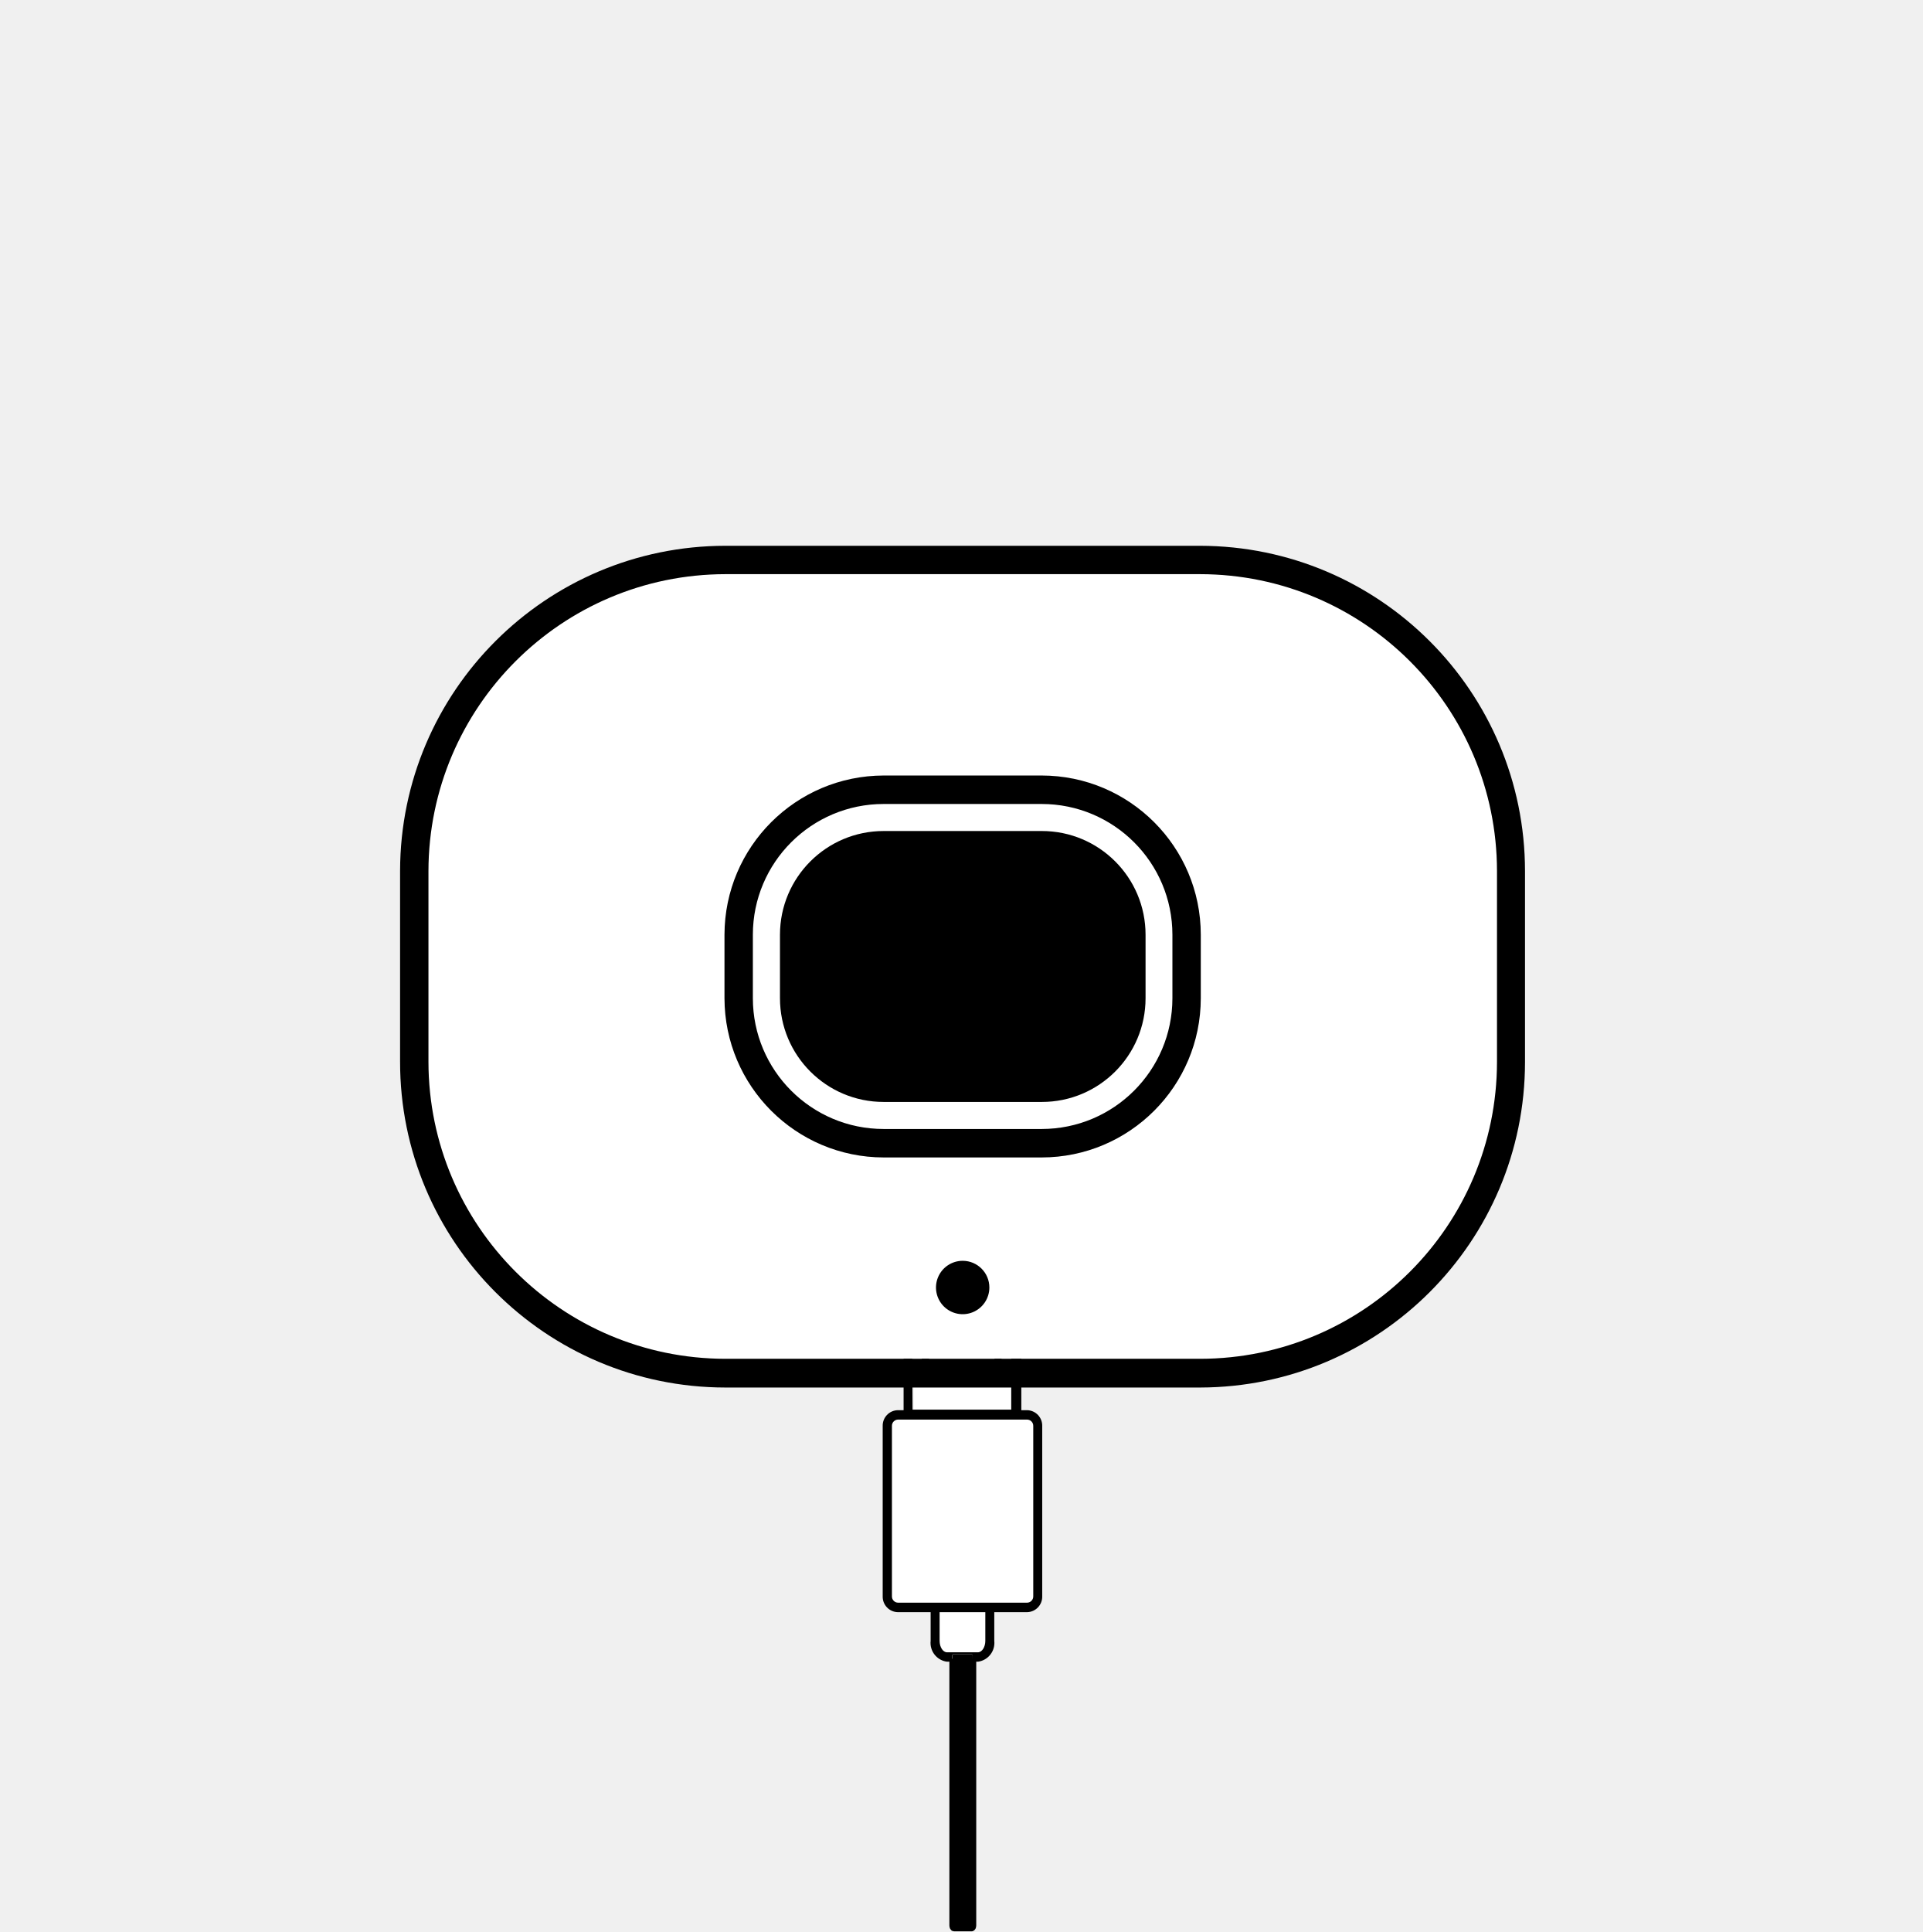
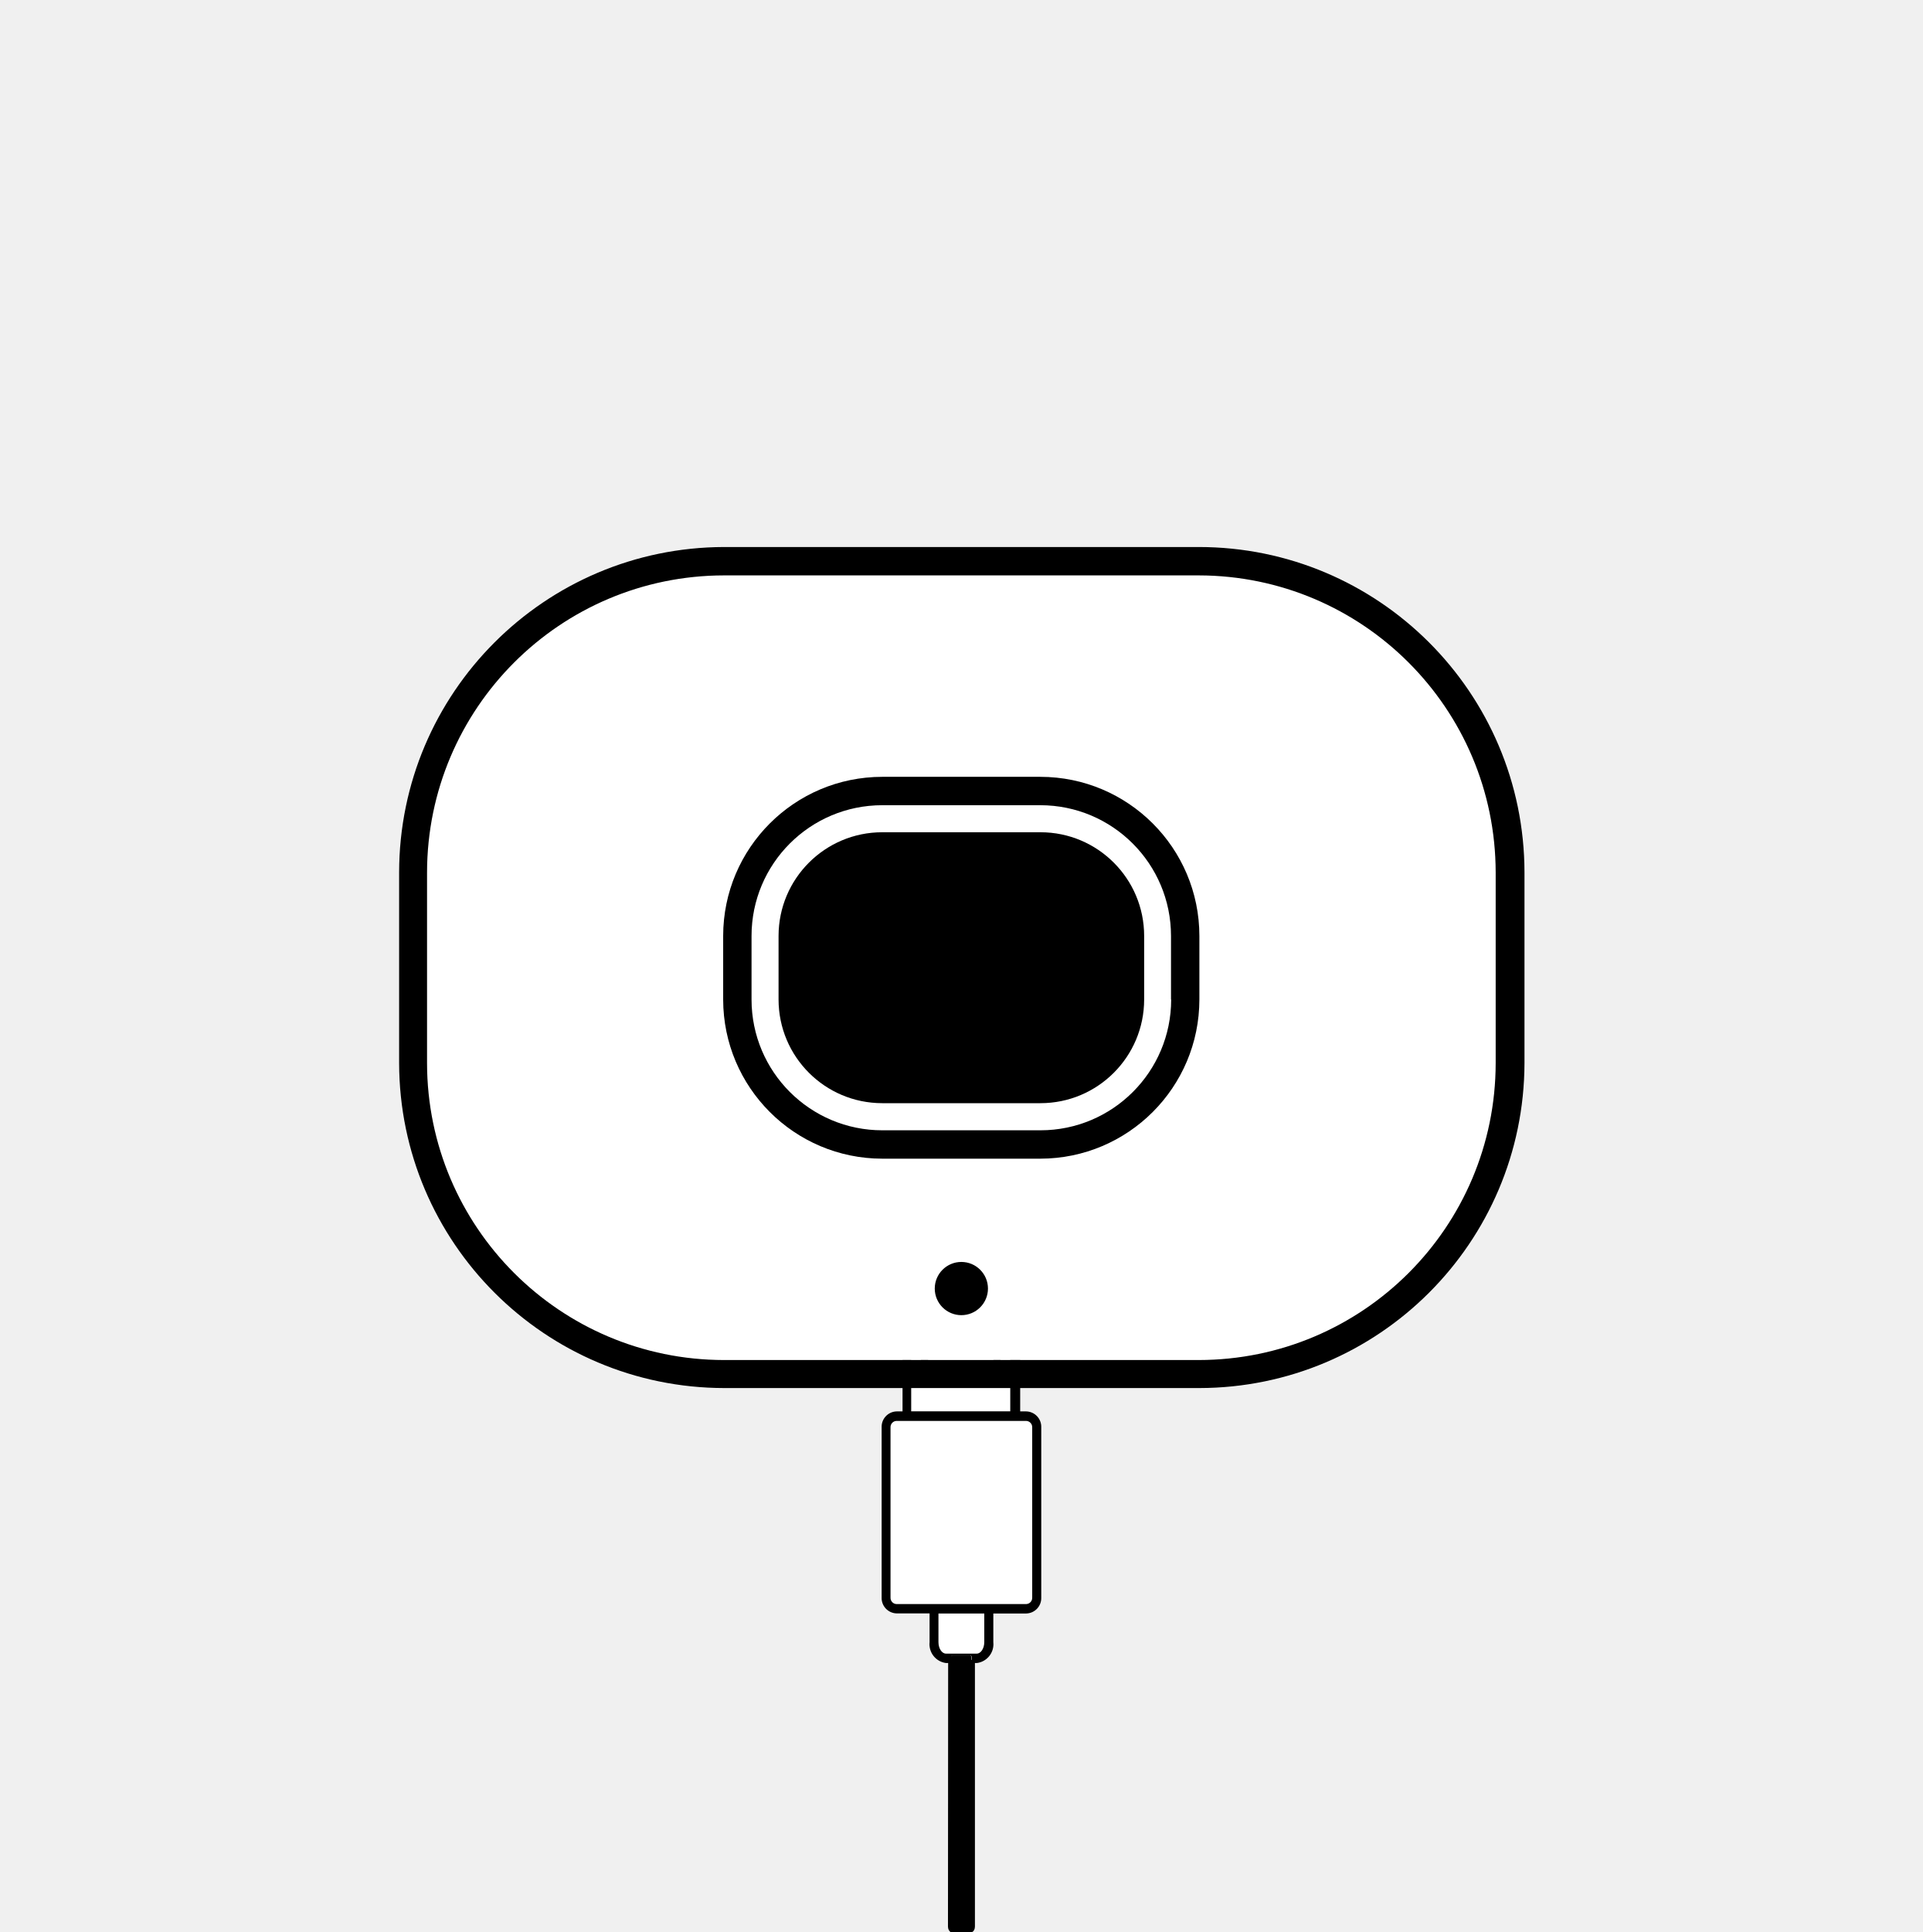
<svg xmlns="http://www.w3.org/2000/svg" id="Livello_1" data-name="Livello 1" viewBox="0 0 219 220">
  <defs>
    <style>.cls-1{fill:#fff;}.cls-2,.cls-3{stroke:#000;stroke-miterlimit:10;}.cls-2{stroke-width:0.73px;}.cls-3{stroke-width:0.6px;}</style>
  </defs>
-   <path class="cls-1" d="M117,161.65H102.28a.71.71,0,0,0-.69.73v19.39a.71.71,0,0,0,.69.73H117a.71.71,0,0,0,.69-.73V162.38A.71.71,0,0,0,117,161.65Z" />
-   <path class="cls-1" d="M107.05,186.85c0,.7.38,1.3.84,1.3h3.53c.46,0,.84-.6.84-1.3v-3.27h-5.21Z" />
-   <path class="cls-1" d="M115.37,153.94a1,1,0,0,0-.93-1h-.17v4.46a0,0,0,0,1,0,0h-.81a0,0,0,0,1,0,0V152.9h-7.45v4.47a0,0,0,0,1,0,0h-.82s0,0,0,0V152.9h-.17a1,1,0,0,0-.93,1v6.62h11.43Z" />
-   <path class="cls-2" d="M108.5,219.24c0,.18.07.32.17.32h2c.09,0,.16-.14.16-.32v-30H108.5Z" />
-   <path d="M117,160.58h-.67v-6.64a2,2,0,0,0-1.92-2.08h-9.57a2,2,0,0,0-1.92,2.08v6.64h-.67a1.76,1.76,0,0,0-1.71,1.8v19.39a1.76,1.76,0,0,0,1.71,1.81H106v3.27a2.16,2.16,0,0,0,1.85,2.37h.61v-.68a.17.17,0,0,1,.17-.18h2a.17.17,0,0,1,.16.18v.68h.61a2.16,2.16,0,0,0,1.85-2.37v-3.27H117a1.76,1.76,0,0,0,1.71-1.81V162.38A1.76,1.76,0,0,0,117,160.58Zm-13.09-6.64a1,1,0,0,1,.93-1H105v4.47s0,0,0,0h.82a0,0,0,0,0,0,0V152.9h7.45v4.46a0,0,0,0,0,0,0h.81a0,0,0,0,0,0,0V152.9h.17a1,1,0,0,1,.93,1v6.62H103.94Zm8.32,32.91c0,.7-.38,1.3-.84,1.3h-3.53c-.46,0-.84-.6-.84-1.3v-3.27h5.21Zm5.46-5.08a.71.71,0,0,1-.69.73H102.28a.71.71,0,0,1-.69-.73V162.38a.71.71,0,0,1,.69-.73H117a.71.71,0,0,1,.69.73Z" />
-   <path d="M110.65,188.36h-2a.17.17,0,0,0-.17.18v.68h2.31v-.68A.17.17,0,0,0,110.65,188.36Z" />
-   <path class="cls-1" d="M58.72,75.3A33.68,33.68,0,0,0,48.8,99.19v21.72a33.87,33.87,0,0,0,33.82,33.82H136.7a33.85,33.85,0,0,0,33.81-33.82V99.19A33.85,33.85,0,0,0,136.7,65.38H82.62A33.69,33.69,0,0,0,58.72,75.3Zm50.94,74a2.74,2.74,0,1,1,2.73-2.73A2.74,2.74,0,0,1,109.66,149.34Zm-9-61h18a18.14,18.14,0,0,1,18.12,18.13v7.23a18.14,18.14,0,0,1-18.12,18.13h-18a18.16,18.16,0,0,1-18.13-18.13v-7.23A18.16,18.16,0,0,1,100.65,88.31Z" />
-   <path class="cls-1" d="M129.19,95.91a14.81,14.81,0,0,0-10.52-4.36h-18a14.9,14.9,0,0,0-14.9,14.89v7.23a14.9,14.9,0,0,0,14.9,14.89h18a14.9,14.9,0,0,0,14.89-14.89v-7.23A14.84,14.84,0,0,0,129.19,95.91Zm1.29,17.76a11.83,11.83,0,0,1-11.81,11.81h-18a11.82,11.82,0,0,1-11.81-11.81v-7.23a11.81,11.81,0,0,1,11.81-11.81h18a11.82,11.82,0,0,1,11.81,11.81Z" />
-   <rect class="cls-1" x="88.84" y="94.63" width="41.64" height="30.85" rx="11.81" />
-   <rect x="88.84" y="94.63" width="41.64" height="30.85" rx="11.81" />
-   <path class="cls-1" d="M109.66,143.87a2.74,2.74,0,1,0,2.73,2.74A2.74,2.74,0,0,0,109.66,143.87Z" />
-   <path class="cls-3" d="M109.66,143.87a2.74,2.74,0,1,0,2.73,2.74A2.74,2.74,0,0,0,109.66,143.87Z" />
-   <path d="M136.7,62.15H82.62a37.08,37.08,0,0,0-37.05,37v21.72A37.08,37.08,0,0,0,82.62,158H136.7a37.08,37.08,0,0,0,37-37.05V99.19A37.07,37.07,0,0,0,136.7,62.15Zm33.81,58.76a33.85,33.85,0,0,1-33.81,33.82H82.62A33.87,33.87,0,0,1,48.8,120.91V99.19A33.87,33.87,0,0,1,82.62,65.38H136.7a33.85,33.85,0,0,1,33.81,33.81Z" />
-   <path d="M82.52,113.67a18.16,18.16,0,0,0,18.13,18.13h18a18.14,18.14,0,0,0,18.12-18.13h-3.23a14.9,14.9,0,0,1-14.89,14.89h-18a14.9,14.9,0,0,1-14.9-14.89v-7.23a14.9,14.9,0,0,1,14.9-14.89h18a14.9,14.9,0,0,1,14.89,14.89v7.23h3.23v-7.23a18.14,18.14,0,0,0-18.12-18.13h-18a18.16,18.16,0,0,0-18.13,18.13Z" />
+   <path class="cls-1" d="M116.88,161.79H102.12a.71.71,0,0,0-.69.73v19.4a.71.71,0,0,0,.69.73h14.76a.71.71,0,0,0,.69-.73v-19.4A.71.71,0,0,0,116.88,161.79Z" />
+   <path class="cls-1" d="M106.89,187c0,.71.39,1.3.85,1.3h3.52c.46,0,.85-.59.85-1.3v-3.27h-5.22Z" />
+   <path class="cls-1" d="M115.22,154.08a1,1,0,0,0-.94-1h-.17v4.45a0,0,0,0,1,0,.05h-.81a0,0,0,0,1,0-.05v-4.45h-7.44v4.46a0,0,0,0,1,0,0h-.82s0,0,0,0v-4.46h-.17a1,1,0,0,0-.94,1v6.63h11.44Z" />
+   <path class="cls-2" d="M108.34,219.38c0,.18.08.33.17.33h2c.09,0,.17-.15.17-.33v-30h-2.32Z" />
+   <path d="M116.88,160.72h-.68v-6.64a2,2,0,0,0-1.92-2.08h-9.56a2,2,0,0,0-1.92,2.08v6.64h-.68a1.75,1.75,0,0,0-1.7,1.8v19.4a1.75,1.75,0,0,0,1.7,1.8h3.76V187a2.16,2.16,0,0,0,1.86,2.37h.6v-.68a.18.18,0,0,1,.17-.18h2a.18.18,0,0,1,.17.18v.68h.6a2.16,2.16,0,0,0,1.86-2.37v-3.27h3.76a1.75,1.75,0,0,0,1.7-1.8v-19.4A1.75,1.75,0,0,0,116.88,160.72Zm-13.1-6.64a1,1,0,0,1,.94-1h.17v4.46s0,0,0,0h.82a0,0,0,0,0,0,0v-4.46h7.44v4.45a0,0,0,0,0,0,.05h.81a0,0,0,0,0,0-.05v-4.45h.17a1,1,0,0,1,.94,1v6.63H103.78ZM112.11,187c0,.71-.39,1.3-.85,1.3h-3.52c-.46,0-.85-.59-.85-1.3v-3.27h5.22Zm5.46-5.07a.71.71,0,0,1-.69.73H102.12a.71.71,0,0,1-.69-.73v-19.4a.71.71,0,0,1,.69-.73h14.76a.71.71,0,0,1,.69.73Z" />
+   <path d="M110.49,188.5h-2a.18.18,0,0,0-.17.18v.68h2.32v-.68A.18.18,0,0,0,110.49,188.5Z" />
+   <path class="cls-1" d="M58.56,75.44a33.73,33.73,0,0,0-9.92,23.9v21.72a33.85,33.85,0,0,0,33.82,33.81h54.08a33.85,33.85,0,0,0,33.82-33.81V99.34a33.87,33.87,0,0,0-33.82-33.82H82.46A33.69,33.69,0,0,0,58.56,75.44Zm50.94,74a2.73,2.73,0,1,1,2.73-2.73A2.73,2.73,0,0,1,109.5,149.48Zm-9-61h18a18.13,18.13,0,0,1,18.12,18.12v7.24a18.14,18.14,0,0,1-18.12,18.12h-18a18.14,18.14,0,0,1-18.12-18.12v-7.24A18.13,18.13,0,0,1,100.49,88.46Z" />
+   <path class="cls-1" d="M129,96.05a14.85,14.85,0,0,0-10.53-4.36h-18A14.89,14.89,0,0,0,85.6,106.58v7.24a14.9,14.9,0,0,0,14.89,14.89h18a14.9,14.9,0,0,0,14.89-14.89v-7.24A14.85,14.85,0,0,0,129,96.05Zm1.28,17.77a11.82,11.82,0,0,1-11.81,11.8h-18a11.82,11.82,0,0,1-11.81-11.8v-7.24a11.83,11.83,0,0,1,11.81-11.81h18a11.83,11.83,0,0,1,11.81,11.81Z" />
+   <rect class="cls-1" x="88.68" y="94.77" width="41.64" height="30.85" rx="11.81" />
+   <rect x="88.68" y="94.77" width="41.64" height="30.85" rx="11.81" />
+   <path class="cls-1" d="M109.5,144a2.73,2.73,0,1,0,2.73,2.73A2.73,2.73,0,0,0,109.5,144Z" />
+   <path class="cls-3" d="M109.5,144a2.73,2.73,0,1,0,2.73,2.73A2.73,2.73,0,0,0,109.5,144Z" />
+   <path d="M136.54,62.29H82.46a37.1,37.1,0,0,0-37,37.05v21.72a37.09,37.09,0,0,0,37.05,37h54.08a37.09,37.09,0,0,0,37.05-37V99.34A37.1,37.1,0,0,0,136.54,62.29Zm33.82,58.77a33.85,33.85,0,0,1-33.82,33.81H82.46a33.85,33.85,0,0,1-33.82-33.81V99.34A33.87,33.87,0,0,1,82.46,65.52h54.08a33.87,33.87,0,0,1,33.82,33.82Z" />
+   <path d="M82.37,113.82a18.14,18.14,0,0,0,18.12,18.12h18a18.14,18.14,0,0,0,18.12-18.12H133.4a14.9,14.9,0,0,1-14.89,14.89h-18A14.9,14.9,0,0,1,85.6,113.82v-7.24a14.89,14.89,0,0,1,14.89-14.89h18a14.89,14.89,0,0,1,14.89,14.89v7.24h3.23v-7.24a18.13,18.13,0,0,0-18.12-18.12h-18a18.13,18.13,0,0,0-18.12,18.12Z" />
</svg>
